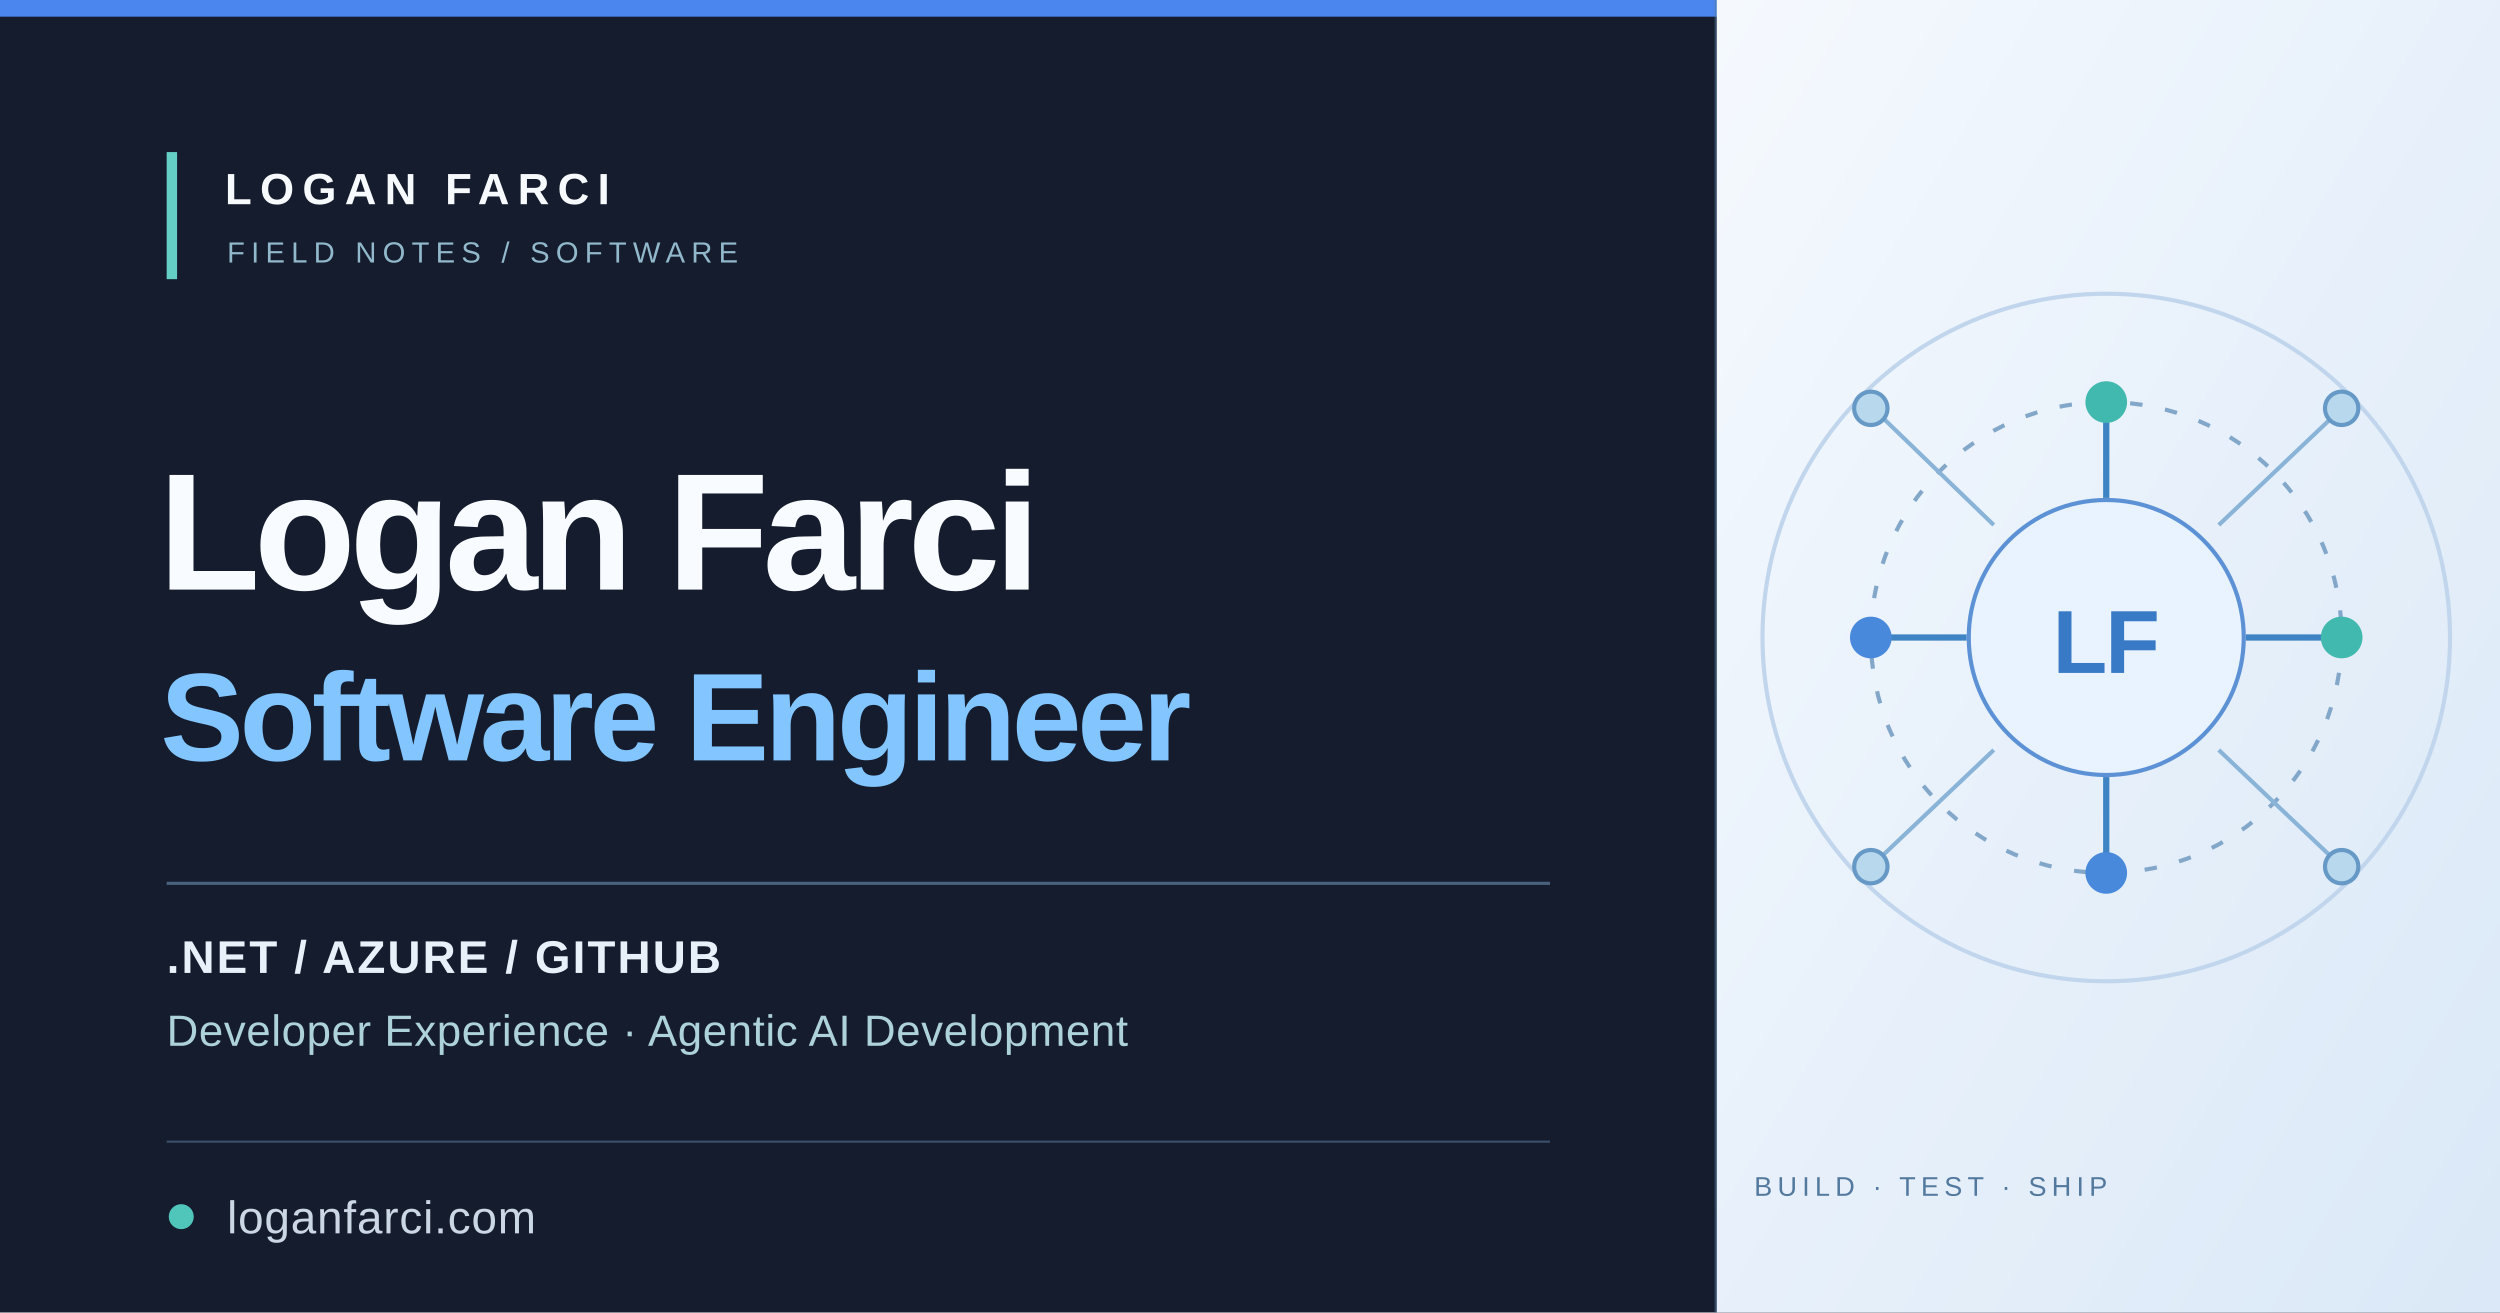
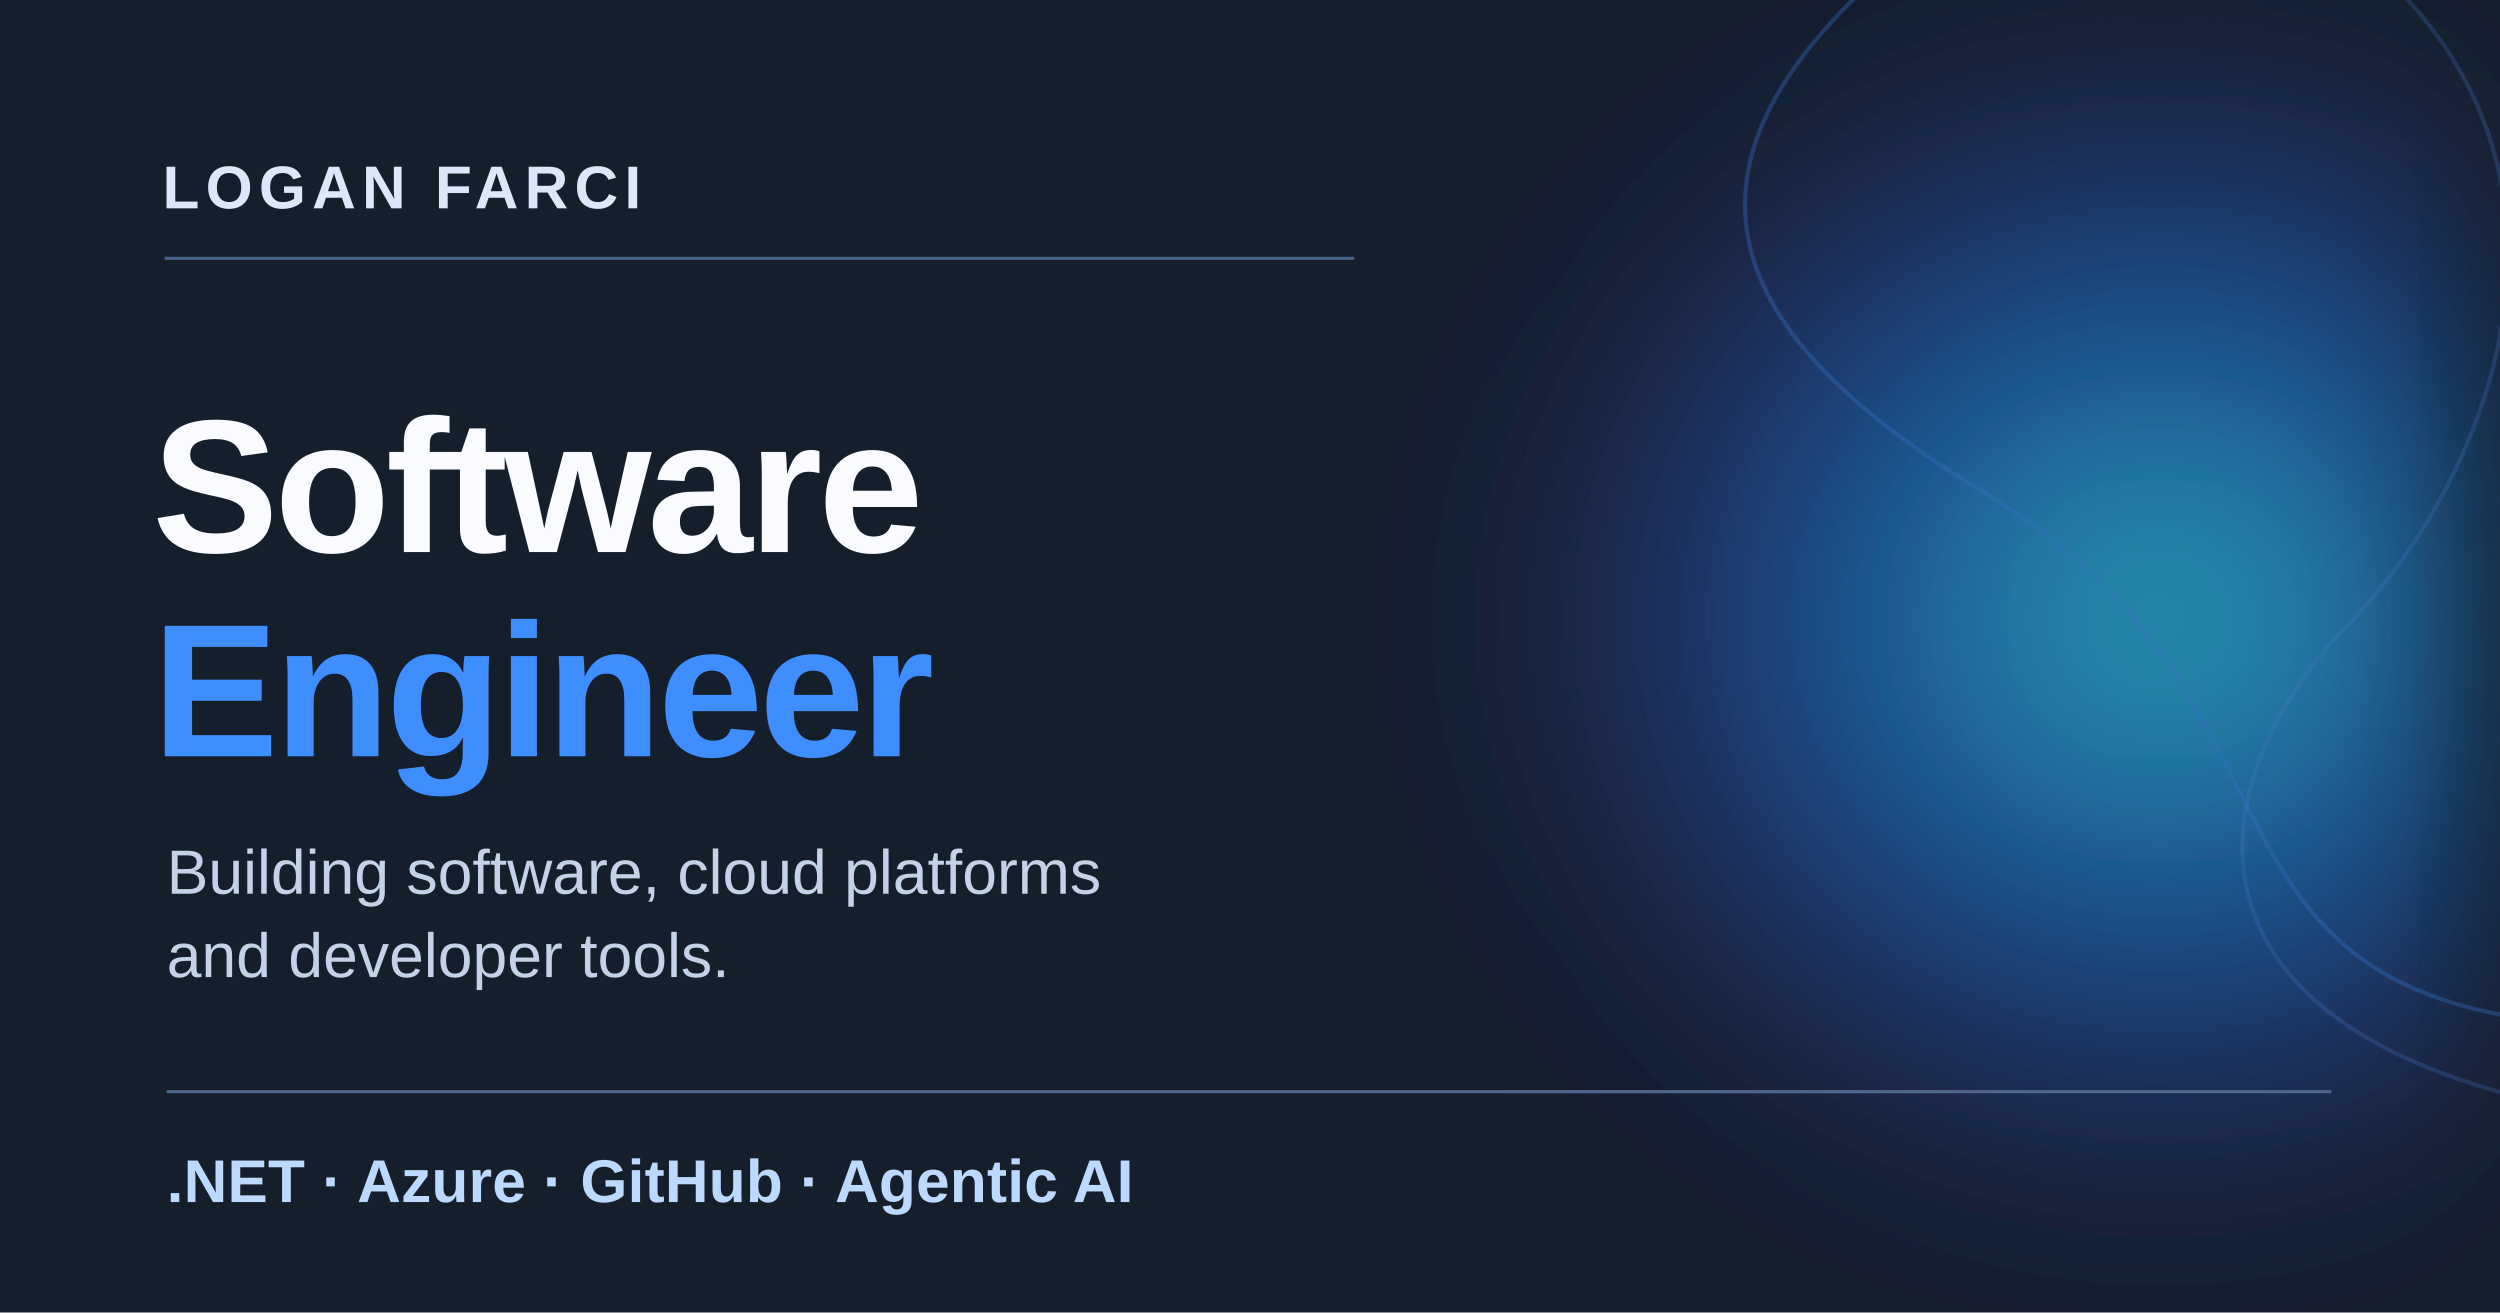
- <svg xmlns="http://www.w3.org/2000/svg" width="1200" height="630" viewBox="0 0 1200 630" role="img" aria-labelledby="title desc">
+ <svg xmlns="http://www.w3.org/2000/svg" width="1200" height="630" viewBox="0 0 1200 630">
  <defs>
-     <linearGradient id="rightSurface" x1="0" y1="0" x2="1" y2="1">
-       <stop offset="0" stop-color="#f5f9fe" />
-       <stop offset="1" stop-color="#dae8f7" />
+     <linearGradient id="cyanBlue" x1="0" y1="0" x2="1" y2="1">
+       <stop offset="0" stop-color="#29cbdd" />
+       <stop offset="0.58" stop-color="#147be6" />
+       <stop offset="1" stop-color="#6047d9" />
    </linearGradient>
-     <linearGradient id="signal" x1="0" y1="0" x2="1" y2="1">
-       <stop offset="0" stop-color="#4a86ee" />
-       <stop offset="1" stop-color="#40c0b4" />
-     </linearGradient>
+     <radialGradient id="glow">
+       <stop offset="0" stop-color="#29cbd8" stop-opacity=".82" />
+       <stop offset=".5" stop-color="#236ddd" stop-opacity=".55" />
+       <stop offset="1" stop-color="#382898" stop-opacity="0" />
+     </radialGradient>
+     <filter id="blur" x="-50%" y="-50%" width="200%" height="200%">
+       <feGaussianBlur stdDeviation="48" />
+     </filter>
  </defs>
-   <rect width="1200" height="630" fill="#151c2d" />
-   <rect width="1200" height="8" fill="#4a86ee" />
-   <rect x="824" width="376" height="630" fill="url(#rightSurface)" />
-   <rect x="823" y="0" width="1" height="630" fill="#547a9d" opacity="0.5" />
-   <rect x="80" y="73" width="5" height="61" fill="#64cfc5" />
-   <text x="108" y="98" fill="#f7fafc" font-family="Arial, Helvetica, sans-serif" font-size="21" font-weight="700" letter-spacing="4">LOGAN FARCI</text>
-   <text x="109" y="126" fill="#91b9cb" font-family="Arial, Helvetica, sans-serif" font-size="14" letter-spacing="3">FIELD NOTES / SOFTWARE</text>
-   <text x="76" y="283" fill="#f8fbff" font-family="Arial, Helvetica, sans-serif" font-size="80" font-weight="700" letter-spacing="-3">Logan Farci</text>
-   <text x="77" y="365" fill="#82c5ff" font-family="Arial, Helvetica, sans-serif" font-size="60" font-weight="700" letter-spacing="-2">Software Engineer</text>
-   <line x1="80" y1="424" x2="744" y2="424" stroke="#4a617d" stroke-width="1.5" />
-   <text x="80" y="467" fill="#e8f1fa" font-family="Arial, Helvetica, sans-serif" font-size="22" font-weight="600" letter-spacing="1">.NET  /  AZURE  /  GITHUB</text>
-   <text x="80" y="502" fill="#aed2da" font-family="Arial, Helvetica, sans-serif" font-size="21" letter-spacing="0.3">Developer Experience  ·  Agentic AI Development</text>
-   <line x1="80" y1="548" x2="744" y2="548" stroke="#3b506b" stroke-width="1" />
-   <circle cx="87" cy="584" r="6" fill="#50c6bb" />
-   <text x="109" y="592" fill="#ccd7e5" font-family="Arial, Helvetica, sans-serif" font-size="22" letter-spacing="0.4">loganfarci.com</text>
-   <g transform="translate(1011 306)">
-     <circle r="165" fill="none" stroke="#c1d6ec" stroke-width="2" />
-     <circle r="113" fill="none" stroke="#83a7c9" stroke-width="2" stroke-dasharray="6 11" />
-     <circle r="66" fill="#e9f3ff" stroke="#5c92d5" stroke-width="2" />
-     <path d="M -113 0 L -67 0 M 67 0 L 113 0 M 0 -113 L 0 -67 M 0 67 L 0 113" stroke="#3e83c3" stroke-width="3" />
-     <path d="M -54 -54 L -112 -110 M 54 54 L 113 110 M 54 -54 L 113 -110 M -54 54 L -113 110" stroke="#89b3d7" stroke-width="2" />
-     <circle cx="-113" cy="0" r="10" fill="#4889db" />
-     <circle cx="113" cy="0" r="10" fill="#42b9ae" />
-     <circle cx="0" cy="-113" r="10" fill="#42b9ae" />
-     <circle cx="0" cy="113" r="10" fill="#4889db" />
-     <circle cx="-113" cy="-110" r="8" fill="#b8d8ed" stroke="#6699c5" stroke-width="2" />
-     <circle cx="113" cy="110" r="8" fill="#b8d8ed" stroke="#6699c5" stroke-width="2" />
-     <circle cx="113" cy="-110" r="8" fill="#b8d8ed" stroke="#6699c5" stroke-width="2" />
-     <circle cx="-113" cy="110" r="8" fill="#b8d8ed" stroke="#6699c5" stroke-width="2" />
-     <text x="0" y="17" fill="#397ac7" text-anchor="middle" font-family="Arial, Helvetica, sans-serif" font-size="43" font-weight="700" letter-spacing="-1">LF</text>
+   <rect width="1200" height="630" fill="#151e2b" />
+   <ellipse cx="1036" cy="297" rx="340" ry="306" fill="url(#glow)" filter="url(#blur)" />
+   <path d="M958 -55 C775 69 824 158 950 235 C1120 336 1039 480 1242 492" fill="none" stroke="#376fbe" stroke-opacity=".38" stroke-width="2" />
+   <path d="M1137 -18 C1255 83 1195 234 1122 305 C1054 381 1042 492 1228 531" fill="none" stroke="#4578c6" stroke-opacity=".26" stroke-width="2" />
+   <g font-family="Arial, Helvetica, sans-serif">
+     <text x="78" y="100" font-size="29" font-weight="700" letter-spacing="3" fill="#dce8fa">LOGAN FARCI</text>
+     <line x1="79" y1="124" x2="650" y2="124" stroke="#45618a" stroke-width="1.5" />
+     <text x="73" y="265" font-size="91" font-weight="700" letter-spacing="-2" fill="#f9fbff">Software</text>
+     <text x="73" y="363" font-size="91" font-weight="700" letter-spacing="-2" fill="#3f8eff">Engineer</text>
+     <text x="80" y="429" font-size="30" fill="#c4d2e8">Building software, cloud platforms</text>
+     <text x="80" y="469" font-size="30" fill="#c4d2e8">and developer tools.</text>
+     <line x1="80" y1="524" x2="1119" y2="524" stroke="#50678a" stroke-width="1.5" />
+     <text x="80" y="577" font-size="29" font-weight="700" letter-spacing=".1" fill="#bcd9ff">.NET   ·   Azure   ·   GitHub   ·   Agentic AI</text>
  </g>
-   <text x="842" y="574" fill="#53799e" font-family="Arial, Helvetica, sans-serif" font-size="13" letter-spacing="2.5">BUILD  ·  TEST  ·  SHIP</text>
</svg>
